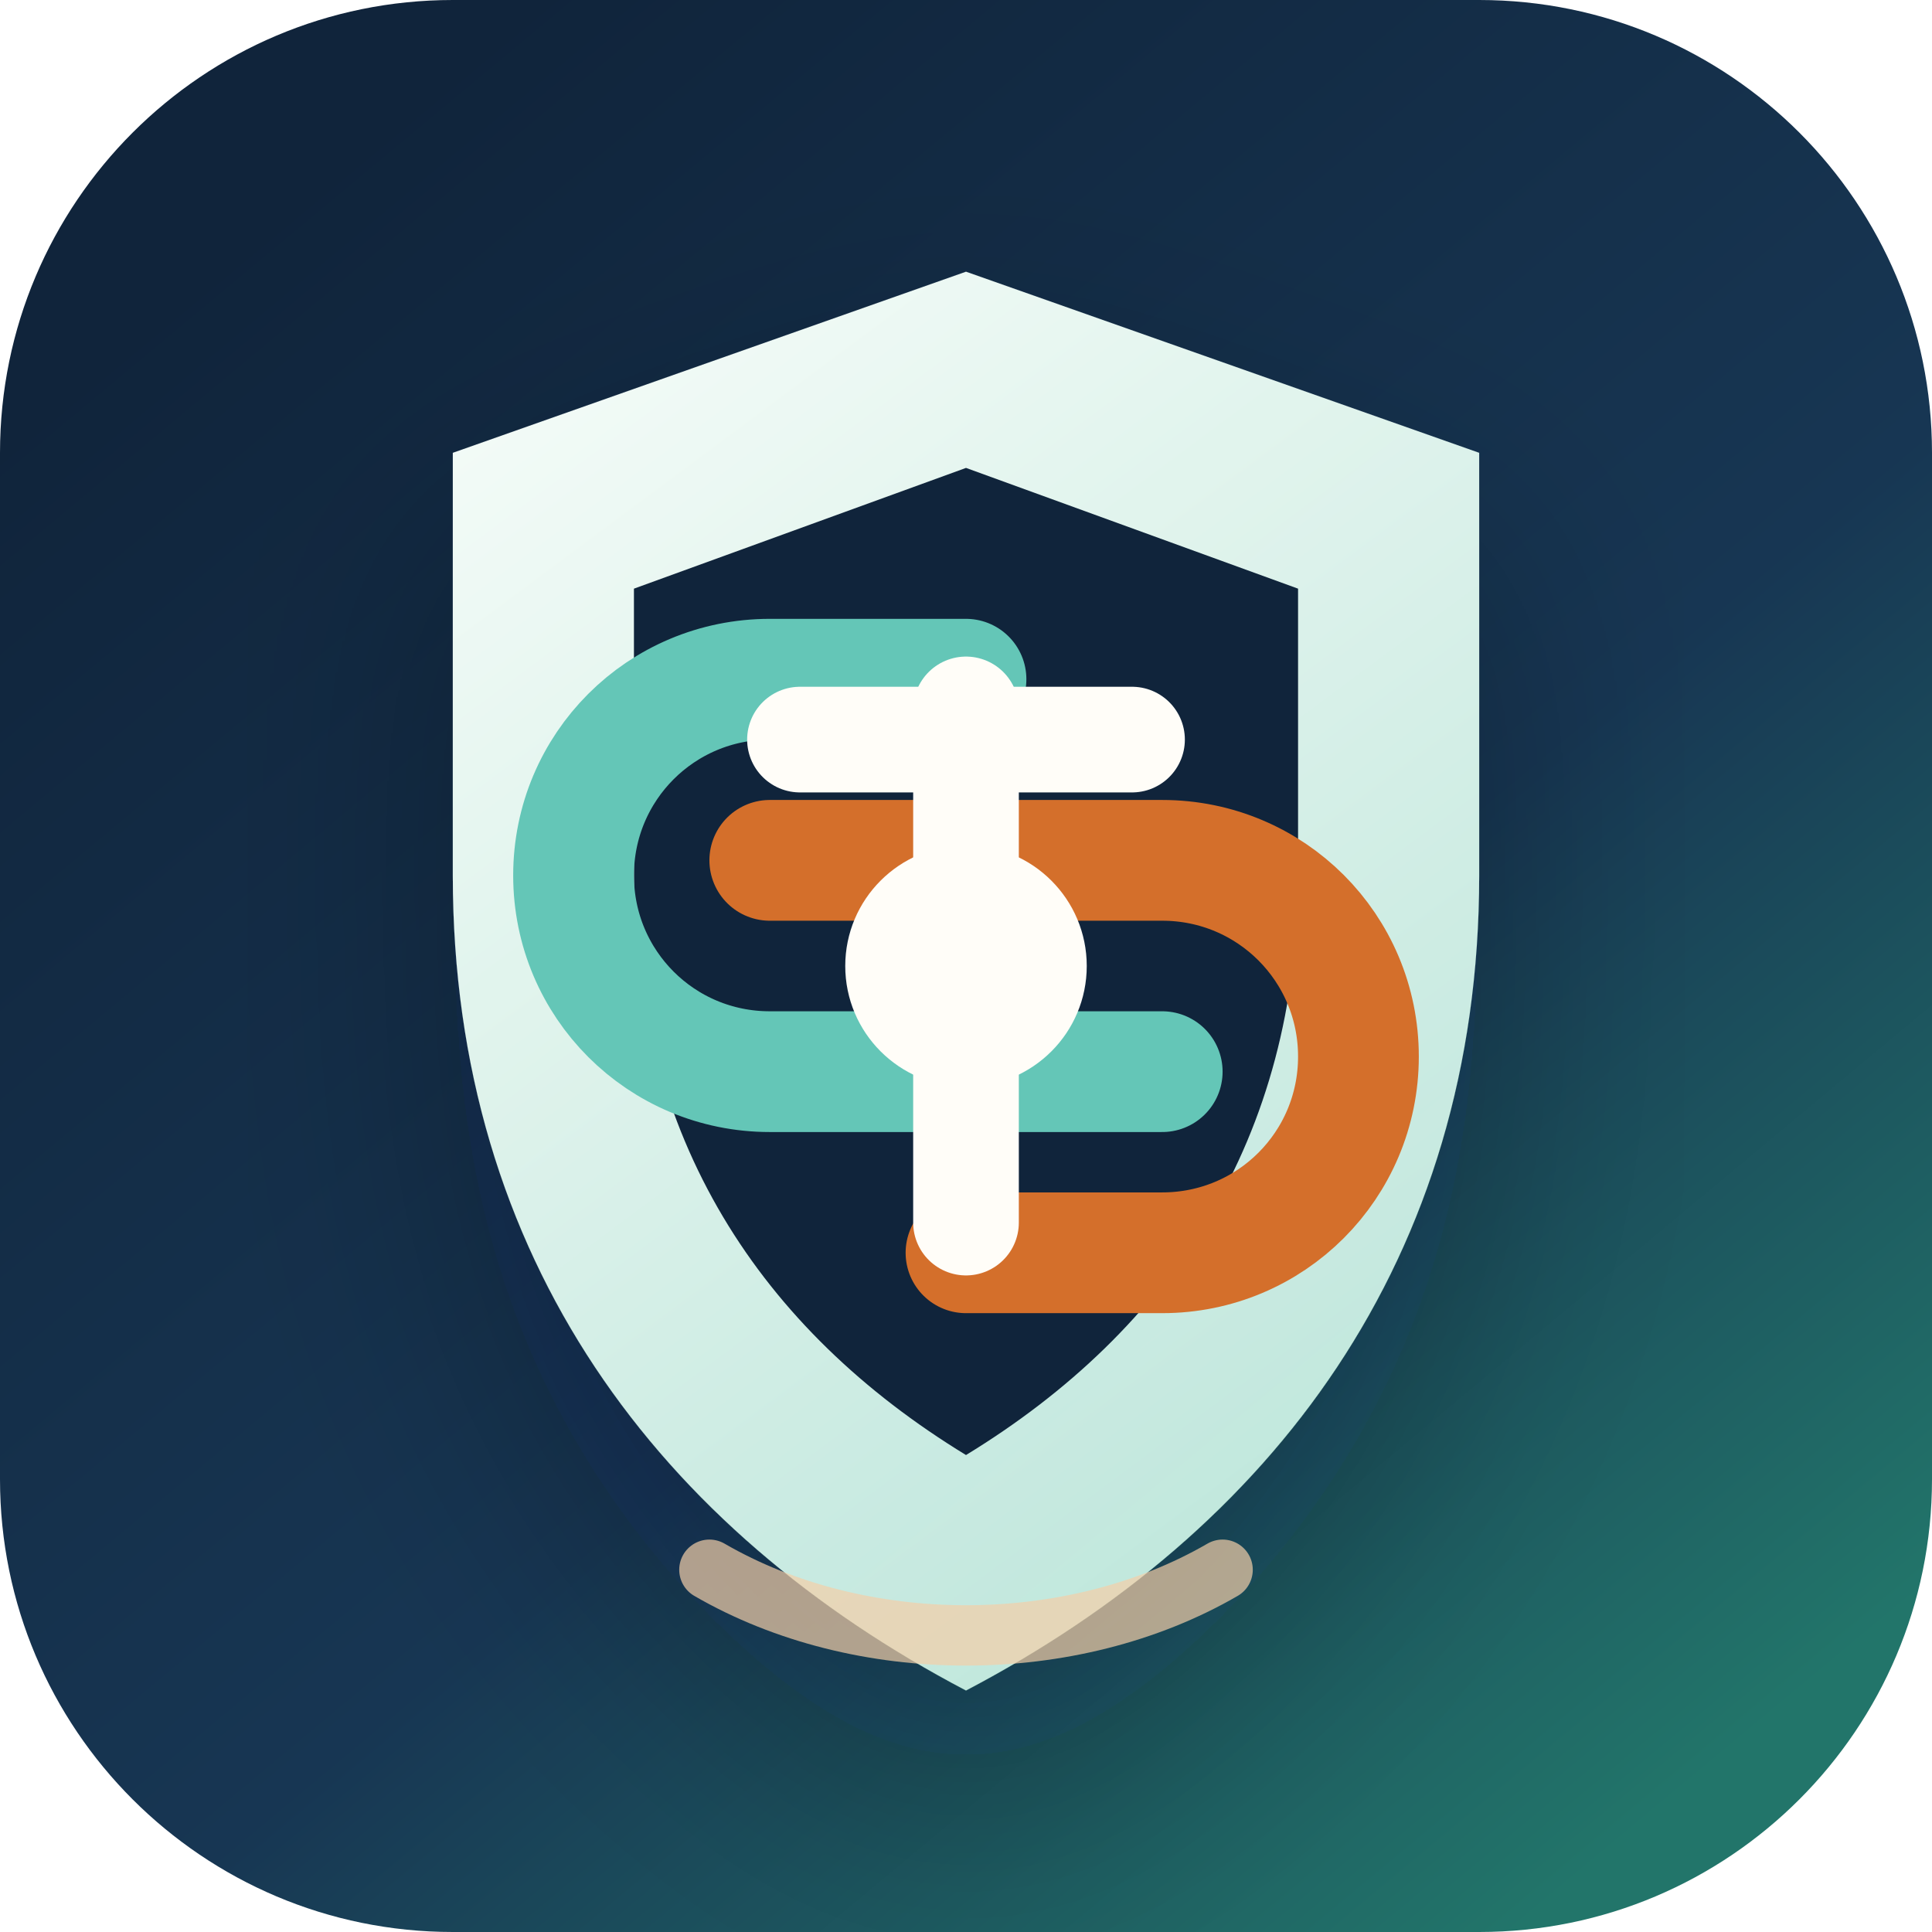
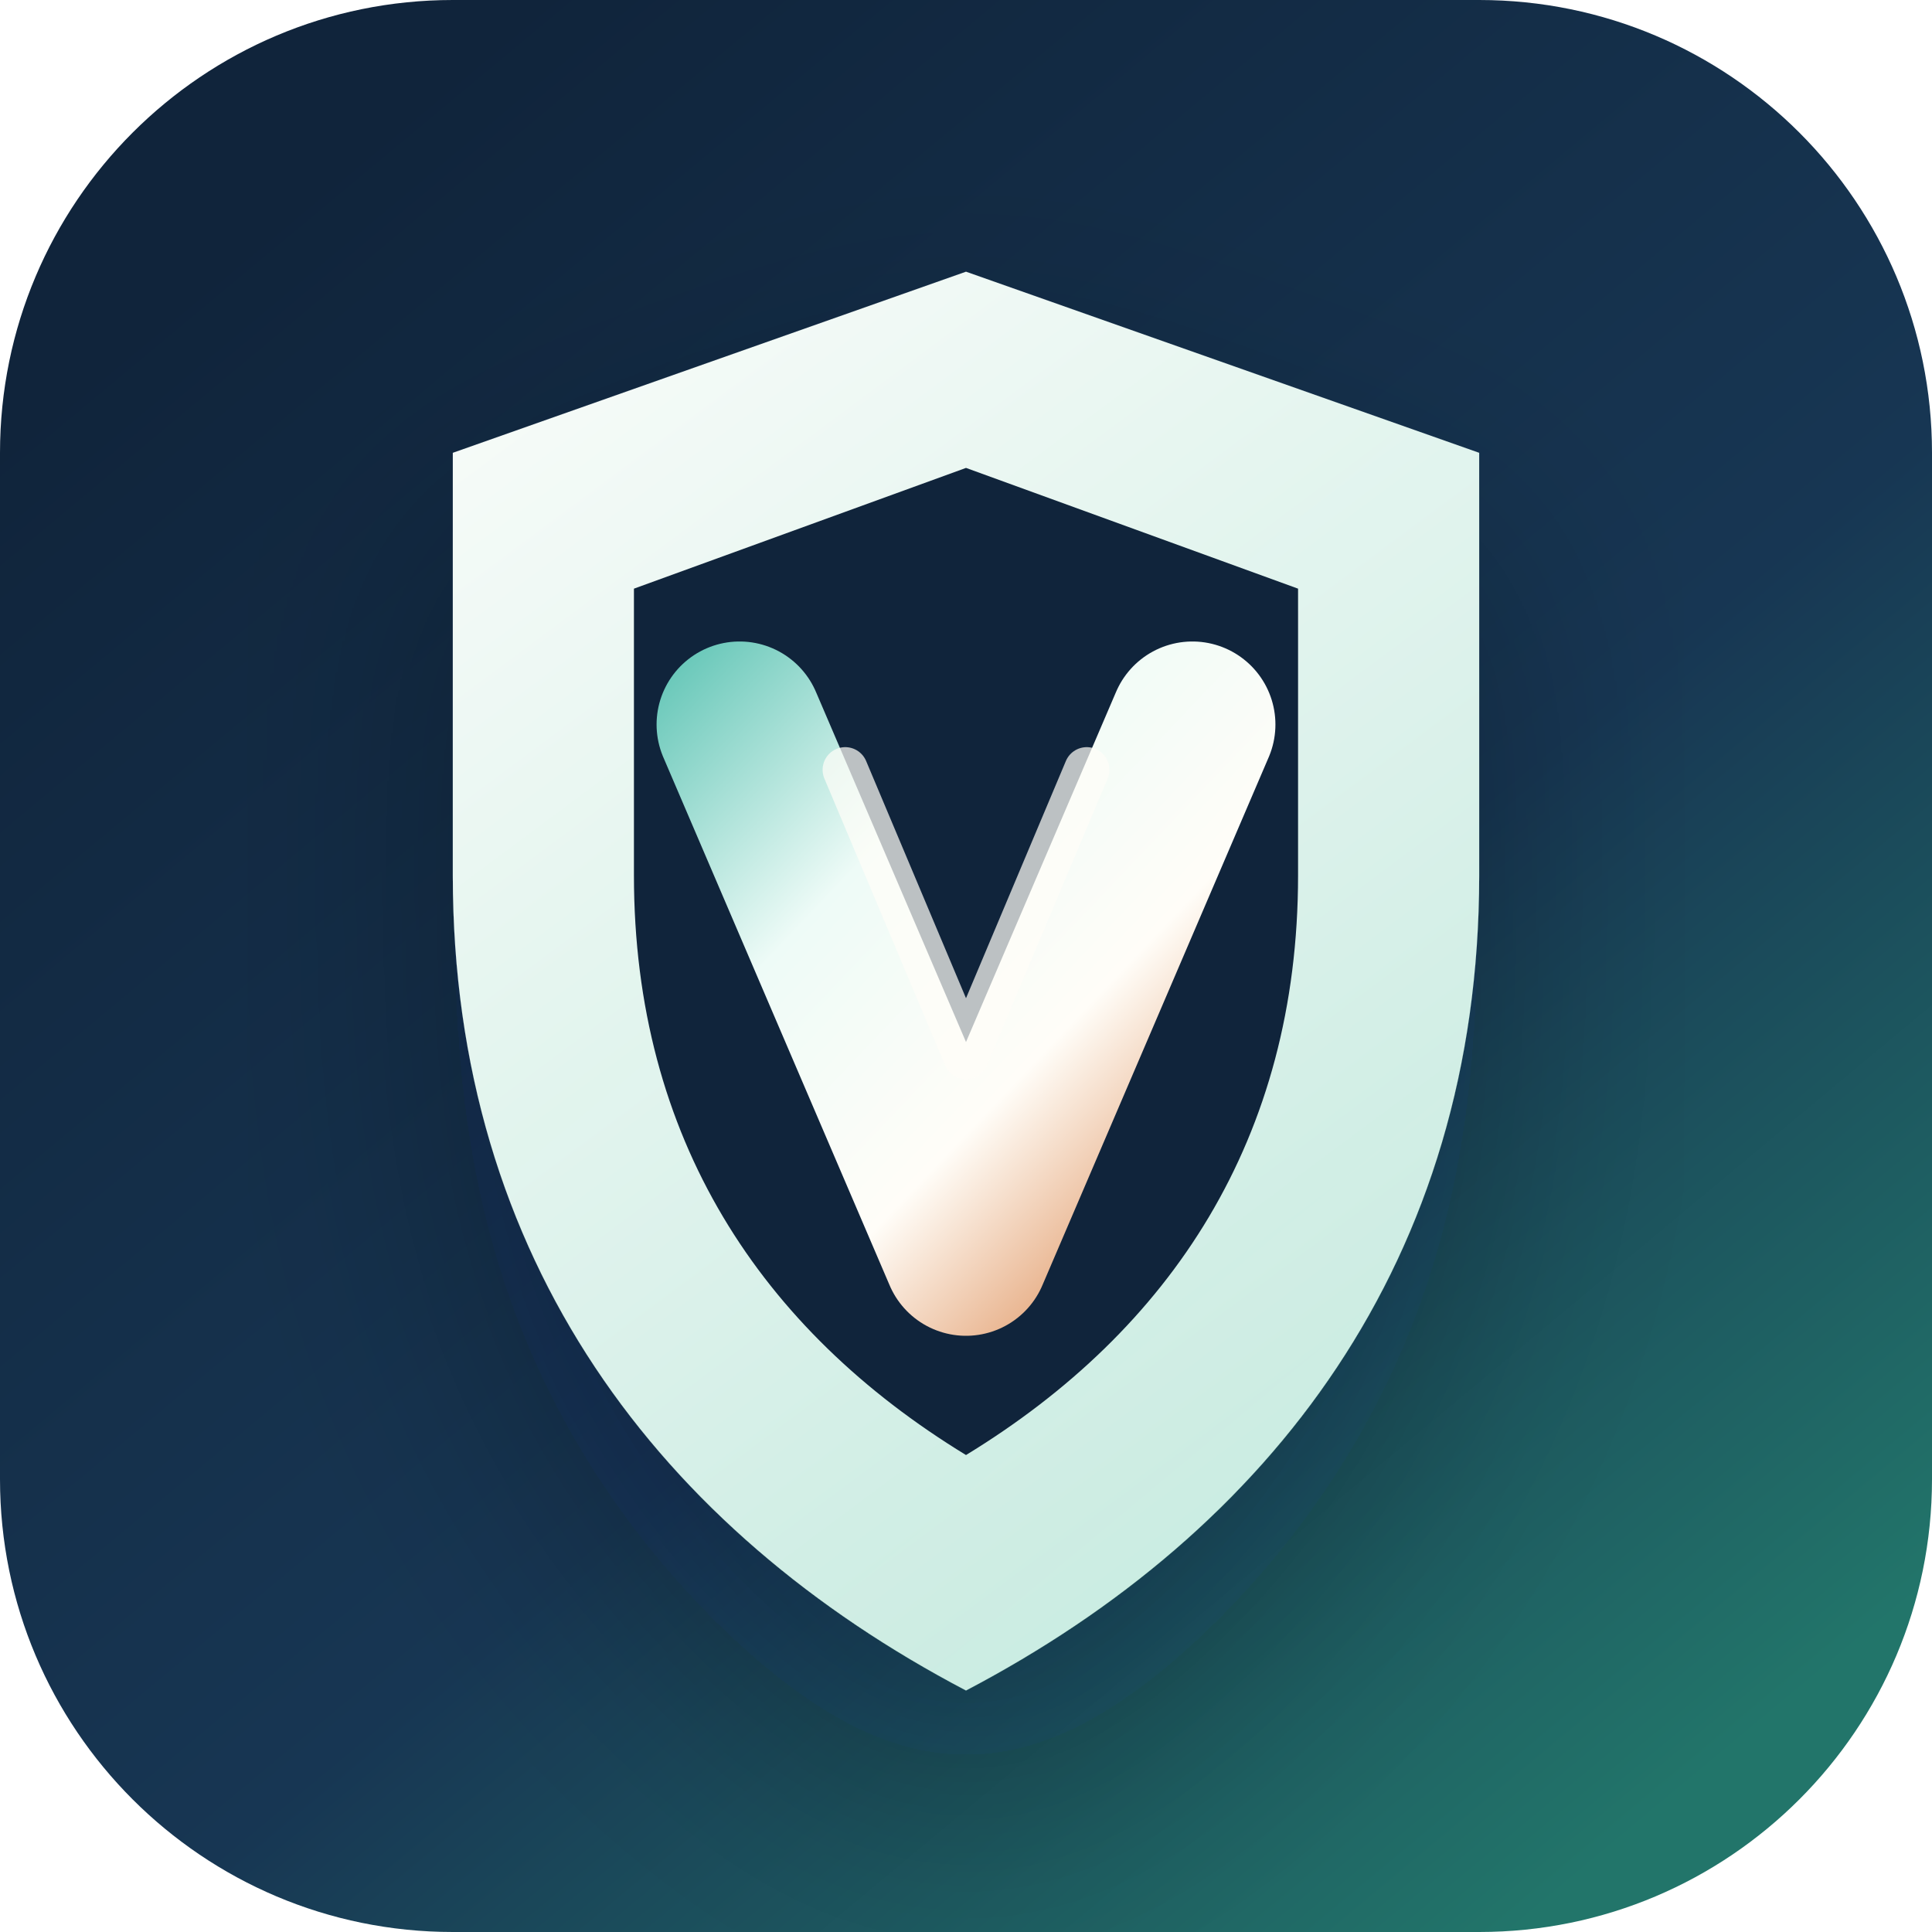
<svg xmlns="http://www.w3.org/2000/svg" viewBox="0 0 128 128" role="img" aria-labelledby="title desc">
  <defs>
    <linearGradient id="bg" x1="20" y1="12" x2="110" y2="120" gradientUnits="userSpaceOnUse">
      <stop offset="0" stop-color="#10243b" />
      <stop offset="0.58" stop-color="#173653" />
      <stop offset="1" stop-color="#22756a" />
    </linearGradient>
    <linearGradient id="shield" x1="35" y1="25" x2="93" y2="103" gradientUnits="userSpaceOnUse">
-       <stop offset="0" stop-color="#f8fffb" />
-       <stop offset="1" stop-color="#bfe9dc" />
+       <stop offset="0" stop-color="#fbfffc" />
+       <stop offset="1" stop-color="#c9eee2" />
+     </linearGradient>
+     <linearGradient id="scanV" x1="43" y1="45" x2="85" y2="85" gradientUnits="userSpaceOnUse">
+       <stop offset="0" stop-color="#64c6b7" />
+       <stop offset="0.32" stop-color="#eefbf7" />
+       <stop offset="0.62" stop-color="#fffdf8" />
+       <stop offset="1" stop-color="#d46f2b" />
    </linearGradient>
    <filter id="shadow" x="-20%" y="-20%" width="140%" height="140%">
      <feDropShadow dx="0" dy="8" stdDeviation="8" flood-color="#07111f" flood-opacity="0.28" />
    </filter>
  </defs>
  <rect width="128" height="128" rx="30" fill="url(#bg)" />
  <path d="M64 18 98 30v28c0 25.5-13.8 43.4-34 54-20.2-10.6-34-28.5-34-54V30l34-12Z" fill="url(#shield)" opacity="0.98" filter="url(#shadow)" />
  <path d="M64 31 86 39v19c0 17.4-8.4 30.1-22 38.4C50.4 88.1 42 75.4 42 58V39l22-8Z" fill="#10243b" />
-   <path d="M51 57h26c7.2 0 13 5.8 13 13s-5.8 13-13 13H64" fill="none" stroke="#d46f2b" stroke-width="8" stroke-linecap="round" />
-   <path d="M77 71H51c-7.2 0-13-5.8-13-13s5.8-13 13-13h13" fill="none" stroke="#64c6b7" stroke-width="8" stroke-linecap="round" />
-   <circle cx="64" cy="64" r="8" fill="#fffdf8" />
-   <path d="M64 47v34" stroke="#fffdf8" stroke-width="7" stroke-linecap="round" />
-   <path d="M53 49h22" stroke="#fffdf8" stroke-width="7" stroke-linecap="round" />
-   <path d="M47 104c10 5.8 24 5.8 34 0" fill="none" stroke="#f4cfa8" stroke-width="4" stroke-linecap="round" opacity="0.7" />
+   <path d="M49 48 64 83 79 48" fill="none" stroke="url(#scanV)" stroke-width="11" stroke-linecap="round" stroke-linejoin="round" />
+   <path d="M56 51 64 70 72 51" fill="none" stroke="#fffdf8" stroke-width="3" stroke-linecap="round" stroke-linejoin="round" opacity="0.72" />
</svg>
